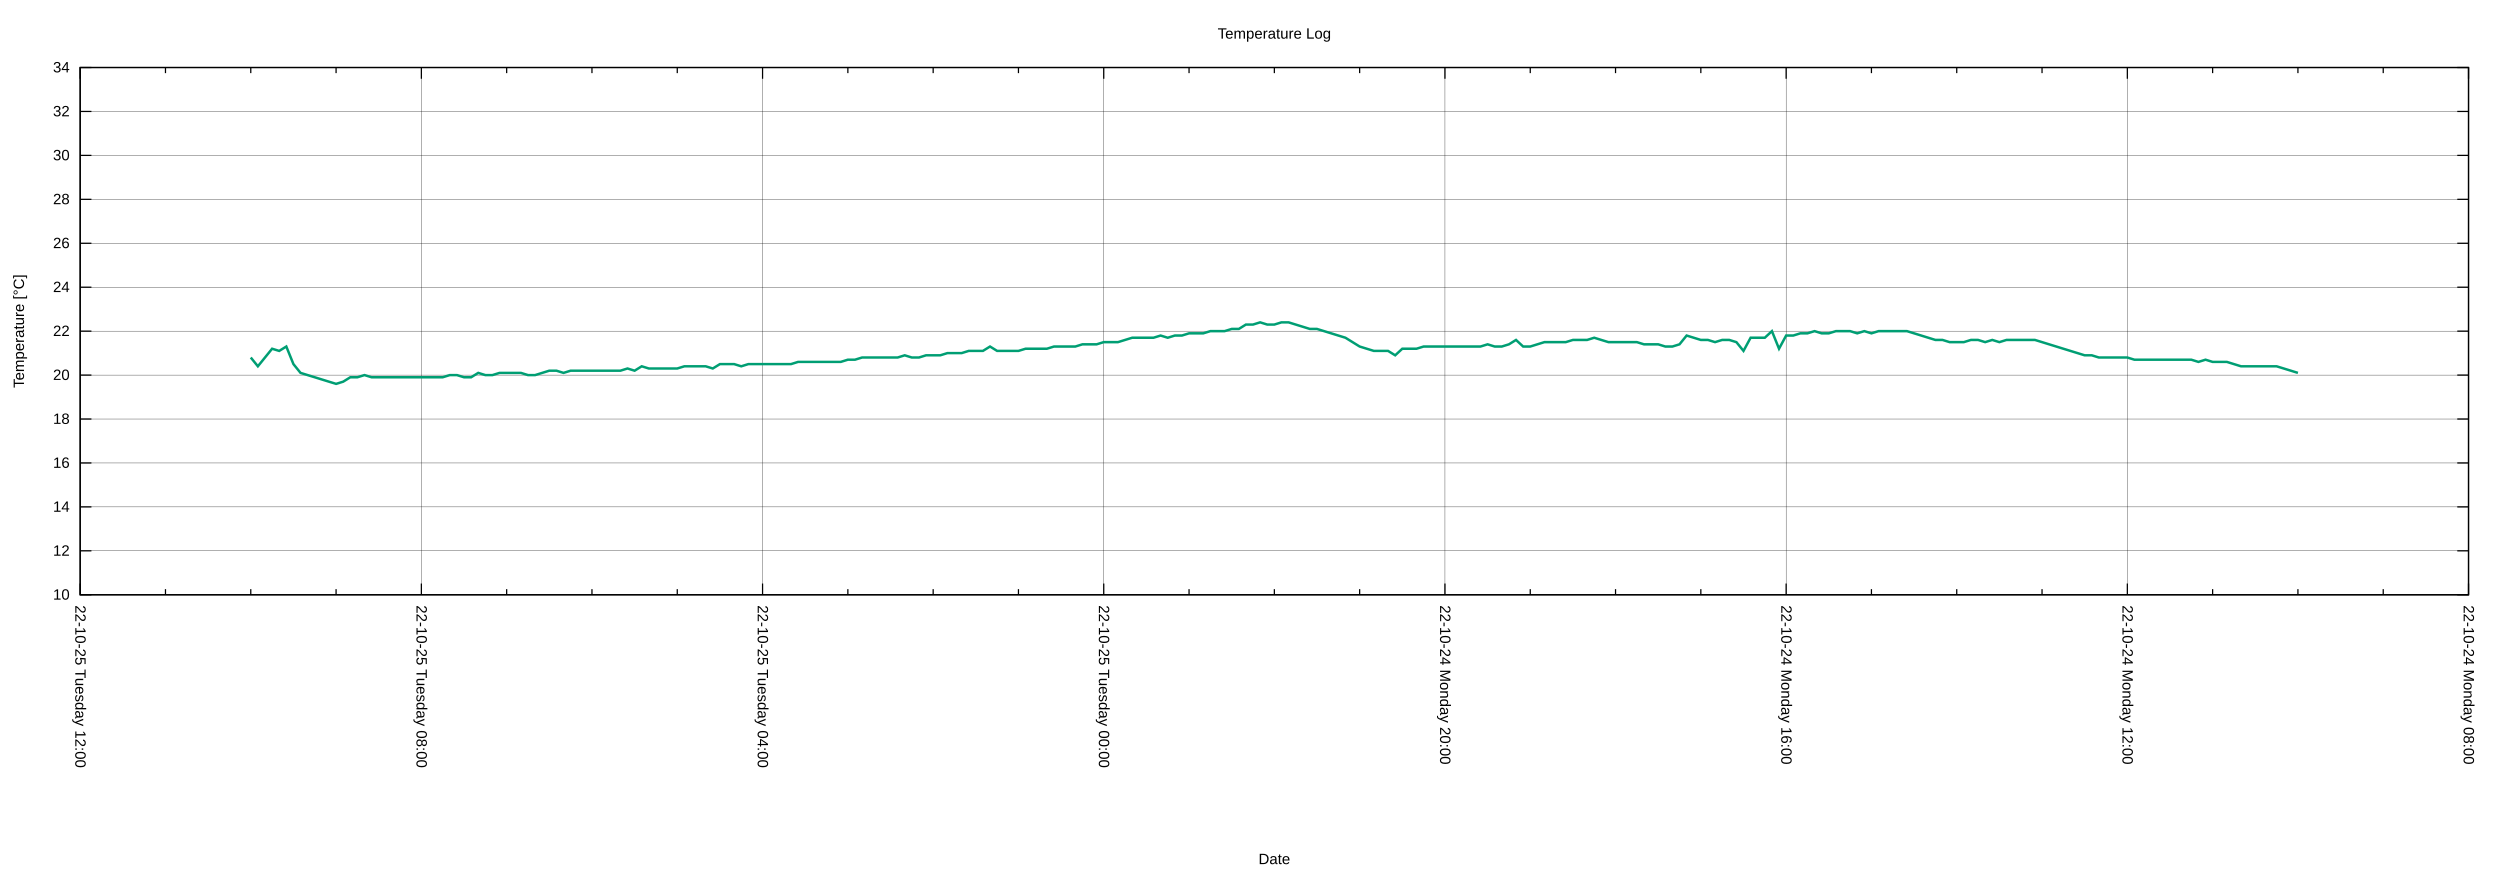
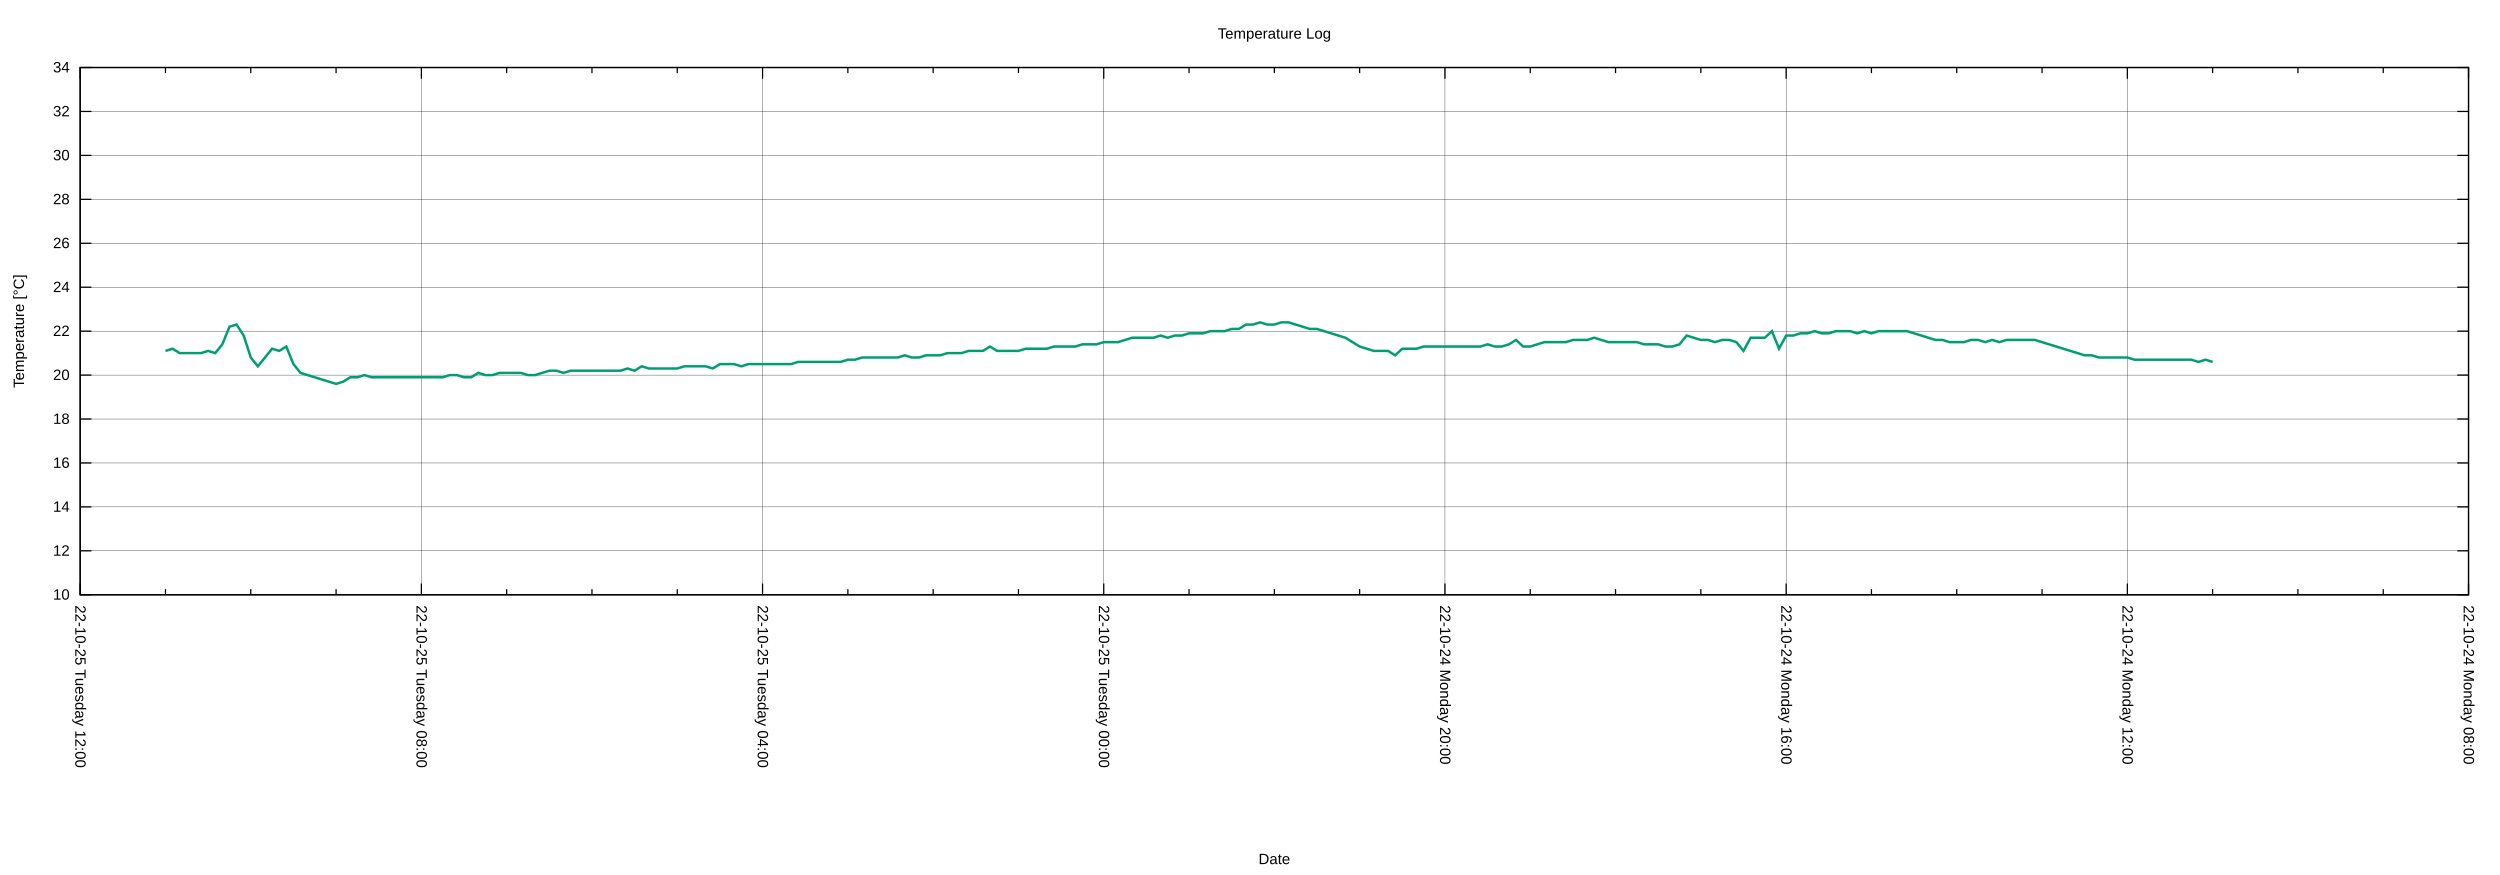
<svg xmlns="http://www.w3.org/2000/svg" xmlns:xlink="http://www.w3.org/1999/xlink" width="2000" height="700" viewBox="0 0 2000 700">
  <g id="gnuplot_canvas">
    <rect x="0" y="0" width="2000" height="700" fill="none" />
    <defs>
      <circle id="gpDot" r="0.5" stroke-width="0.5" stroke="currentColor" />
      <path id="gpPt0" stroke-width="0.222" stroke="currentColor" d="M-1,0 h2 M0,-1 v2" />
      <path id="gpPt1" stroke-width="0.222" stroke="currentColor" d="M-1,-1 L1,1 M1,-1 L-1,1" />
      <path id="gpPt2" stroke-width="0.222" stroke="currentColor" d="M-1,0 L1,0 M0,-1 L0,1 M-1,-1 L1,1 M-1,1 L1,-1" />
      <rect id="gpPt3" stroke-width="0.222" stroke="currentColor" x="-1" y="-1" width="2" height="2" />
      <rect id="gpPt4" stroke-width="0.222" stroke="currentColor" fill="currentColor" x="-1" y="-1" width="2" height="2" />
      <circle id="gpPt5" stroke-width="0.222" stroke="currentColor" cx="0" cy="0" r="1" />
      <use xlink:href="#gpPt5" id="gpPt6" fill="currentColor" stroke="none" />
      <path id="gpPt7" stroke-width="0.222" stroke="currentColor" d="M0,-1.33 L-1.33,0.67 L1.33,0.67 z" />
      <use xlink:href="#gpPt7" id="gpPt8" fill="currentColor" stroke="none" />
      <use xlink:href="#gpPt7" id="gpPt9" stroke="currentColor" transform="rotate(180)" />
      <use xlink:href="#gpPt9" id="gpPt10" fill="currentColor" stroke="none" />
      <use xlink:href="#gpPt3" id="gpPt11" stroke="currentColor" transform="rotate(45)" />
      <use xlink:href="#gpPt11" id="gpPt12" fill="currentColor" stroke="none" />
      <path id="gpPt13" stroke-width="0.222" stroke="currentColor" d="M0,1.330 L1.265,0.411 L0.782,-1.067 L-0.782,-1.076 L-1.265,0.411 z" />
      <use xlink:href="#gpPt13" id="gpPt14" fill="currentColor" stroke="none" />
      <filter id="textbox" filterUnits="objectBoundingBox" x="0" y="0" height="1" width="1">
        <feFlood flood-color="white" flood-opacity="1" result="bgnd" />
        <feComposite in="SourceGraphic" in2="bgnd" operator="atop" />
      </filter>
      <filter id="greybox" filterUnits="objectBoundingBox" x="0" y="0" height="1" width="1">
        <feFlood flood-color="lightgrey" flood-opacity="1" result="grey" />
        <feComposite in="SourceGraphic" in2="grey" operator="atop" />
      </filter>
    </defs>
    <g fill="none" color="white" stroke="currentColor" stroke-width="1.00" stroke-linecap="butt" stroke-linejoin="miter">
</g>
    <g fill="none" color="black" stroke="currentColor" stroke-width="1.00" stroke-linecap="butt" stroke-linejoin="miter">
</g>
    <g fill="none" color="black" stroke="black" stroke-width="0.25" stroke-linecap="butt" stroke-linejoin="miter">
</g>
    <g fill="none" color="black" stroke="currentColor" stroke-width="0.25" stroke-linecap="butt" stroke-linejoin="miter">
      <path stroke="black" class="gridline" d="M64.14,475.82 L1974.82,475.82  " />
    </g>
    <g fill="none" color="black" stroke="black" stroke-width="1.00" stroke-linecap="butt" stroke-linejoin="miter">
</g>
    <g fill="none" color="black" stroke="currentColor" stroke-width="1.00" stroke-linecap="butt" stroke-linejoin="miter">
      <path stroke="black" d="M64.14,475.82 L73.14,475.82 M1974.82,475.82 L1965.82,475.82  " />
      <g transform="translate(55.75,479.72)" stroke="none" fill="black" font-family="Arial" font-size="12.00" text-anchor="end">
        <text>
          <tspan font-family="Arial"> 10</tspan>
        </text>
      </g>
    </g>
    <g fill="none" color="black" stroke="currentColor" stroke-width="1.00" stroke-linecap="butt" stroke-linejoin="miter">
</g>
    <g fill="none" color="black" stroke="black" stroke-width="0.25" stroke-linecap="butt" stroke-linejoin="miter">
</g>
    <g fill="none" color="black" stroke="currentColor" stroke-width="0.25" stroke-linecap="butt" stroke-linejoin="miter">
      <path stroke="black" class="gridline" d="M64.14,440.67 L1974.82,440.67  " />
    </g>
    <g fill="none" color="black" stroke="black" stroke-width="1.00" stroke-linecap="butt" stroke-linejoin="miter">
</g>
    <g fill="none" color="black" stroke="currentColor" stroke-width="1.00" stroke-linecap="butt" stroke-linejoin="miter">
      <path stroke="black" d="M64.14,440.67 L73.14,440.67 M1974.82,440.67 L1965.82,440.67  " />
      <g transform="translate(55.75,444.57)" stroke="none" fill="black" font-family="Arial" font-size="12.00" text-anchor="end">
        <text>
          <tspan font-family="Arial"> 12</tspan>
        </text>
      </g>
    </g>
    <g fill="none" color="black" stroke="currentColor" stroke-width="1.00" stroke-linecap="butt" stroke-linejoin="miter">
</g>
    <g fill="none" color="black" stroke="black" stroke-width="0.25" stroke-linecap="butt" stroke-linejoin="miter">
</g>
    <g fill="none" color="black" stroke="currentColor" stroke-width="0.25" stroke-linecap="butt" stroke-linejoin="miter">
      <path stroke="black" class="gridline" d="M64.14,405.52 L1974.82,405.52  " />
    </g>
    <g fill="none" color="black" stroke="black" stroke-width="1.00" stroke-linecap="butt" stroke-linejoin="miter">
</g>
    <g fill="none" color="black" stroke="currentColor" stroke-width="1.00" stroke-linecap="butt" stroke-linejoin="miter">
      <path stroke="black" d="M64.14,405.52 L73.14,405.52 M1974.82,405.52 L1965.82,405.52  " />
      <g transform="translate(55.75,409.42)" stroke="none" fill="black" font-family="Arial" font-size="12.00" text-anchor="end">
        <text>
          <tspan font-family="Arial"> 14</tspan>
        </text>
      </g>
    </g>
    <g fill="none" color="black" stroke="currentColor" stroke-width="1.00" stroke-linecap="butt" stroke-linejoin="miter">
</g>
    <g fill="none" color="black" stroke="black" stroke-width="0.25" stroke-linecap="butt" stroke-linejoin="miter">
</g>
    <g fill="none" color="black" stroke="currentColor" stroke-width="0.25" stroke-linecap="butt" stroke-linejoin="miter">
      <path stroke="black" class="gridline" d="M64.14,370.37 L1974.82,370.37  " />
    </g>
    <g fill="none" color="black" stroke="black" stroke-width="1.00" stroke-linecap="butt" stroke-linejoin="miter">
</g>
    <g fill="none" color="black" stroke="currentColor" stroke-width="1.00" stroke-linecap="butt" stroke-linejoin="miter">
      <path stroke="black" d="M64.14,370.37 L73.14,370.37 M1974.82,370.37 L1965.82,370.37  " />
      <g transform="translate(55.75,374.27)" stroke="none" fill="black" font-family="Arial" font-size="12.00" text-anchor="end">
        <text>
          <tspan font-family="Arial"> 16</tspan>
        </text>
      </g>
    </g>
    <g fill="none" color="black" stroke="currentColor" stroke-width="1.00" stroke-linecap="butt" stroke-linejoin="miter">
</g>
    <g fill="none" color="black" stroke="black" stroke-width="0.25" stroke-linecap="butt" stroke-linejoin="miter">
</g>
    <g fill="none" color="black" stroke="currentColor" stroke-width="0.25" stroke-linecap="butt" stroke-linejoin="miter">
      <path stroke="black" class="gridline" d="M64.14,335.22 L1974.82,335.22  " />
    </g>
    <g fill="none" color="black" stroke="black" stroke-width="1.00" stroke-linecap="butt" stroke-linejoin="miter">
</g>
    <g fill="none" color="black" stroke="currentColor" stroke-width="1.00" stroke-linecap="butt" stroke-linejoin="miter">
      <path stroke="black" d="M64.14,335.22 L73.14,335.22 M1974.82,335.22 L1965.82,335.22  " />
      <g transform="translate(55.75,339.12)" stroke="none" fill="black" font-family="Arial" font-size="12.00" text-anchor="end">
        <text>
          <tspan font-family="Arial"> 18</tspan>
        </text>
      </g>
    </g>
    <g fill="none" color="black" stroke="currentColor" stroke-width="1.00" stroke-linecap="butt" stroke-linejoin="miter">
</g>
    <g fill="none" color="black" stroke="black" stroke-width="0.25" stroke-linecap="butt" stroke-linejoin="miter">
</g>
    <g fill="none" color="black" stroke="currentColor" stroke-width="0.25" stroke-linecap="butt" stroke-linejoin="miter">
      <path stroke="black" class="gridline" d="M64.14,300.07 L1974.82,300.07  " />
    </g>
    <g fill="none" color="black" stroke="black" stroke-width="1.00" stroke-linecap="butt" stroke-linejoin="miter">
</g>
    <g fill="none" color="black" stroke="currentColor" stroke-width="1.00" stroke-linecap="butt" stroke-linejoin="miter">
      <path stroke="black" d="M64.14,300.07 L73.14,300.07 M1974.82,300.07 L1965.82,300.07  " />
      <g transform="translate(55.75,303.97)" stroke="none" fill="black" font-family="Arial" font-size="12.00" text-anchor="end">
        <text>
          <tspan font-family="Arial"> 20</tspan>
        </text>
      </g>
    </g>
    <g fill="none" color="black" stroke="currentColor" stroke-width="1.00" stroke-linecap="butt" stroke-linejoin="miter">
</g>
    <g fill="none" color="black" stroke="black" stroke-width="0.25" stroke-linecap="butt" stroke-linejoin="miter">
</g>
    <g fill="none" color="black" stroke="currentColor" stroke-width="0.25" stroke-linecap="butt" stroke-linejoin="miter">
      <path stroke="black" class="gridline" d="M64.14,264.91 L1974.82,264.91  " />
    </g>
    <g fill="none" color="black" stroke="black" stroke-width="1.00" stroke-linecap="butt" stroke-linejoin="miter">
</g>
    <g fill="none" color="black" stroke="currentColor" stroke-width="1.00" stroke-linecap="butt" stroke-linejoin="miter">
      <path stroke="black" d="M64.14,264.91 L73.14,264.91 M1974.82,264.91 L1965.82,264.91  " />
      <g transform="translate(55.75,268.81)" stroke="none" fill="black" font-family="Arial" font-size="12.00" text-anchor="end">
        <text>
          <tspan font-family="Arial"> 22</tspan>
        </text>
      </g>
    </g>
    <g fill="none" color="black" stroke="currentColor" stroke-width="1.00" stroke-linecap="butt" stroke-linejoin="miter">
</g>
    <g fill="none" color="black" stroke="black" stroke-width="0.25" stroke-linecap="butt" stroke-linejoin="miter">
</g>
    <g fill="none" color="black" stroke="currentColor" stroke-width="0.25" stroke-linecap="butt" stroke-linejoin="miter">
      <path stroke="black" class="gridline" d="M64.14,229.76 L1974.82,229.76  " />
    </g>
    <g fill="none" color="black" stroke="black" stroke-width="1.00" stroke-linecap="butt" stroke-linejoin="miter">
</g>
    <g fill="none" color="black" stroke="currentColor" stroke-width="1.00" stroke-linecap="butt" stroke-linejoin="miter">
      <path stroke="black" d="M64.14,229.76 L73.14,229.76 M1974.82,229.76 L1965.82,229.76  " />
      <g transform="translate(55.75,233.66)" stroke="none" fill="black" font-family="Arial" font-size="12.00" text-anchor="end">
        <text>
          <tspan font-family="Arial"> 24</tspan>
        </text>
      </g>
    </g>
    <g fill="none" color="black" stroke="currentColor" stroke-width="1.00" stroke-linecap="butt" stroke-linejoin="miter">
</g>
    <g fill="none" color="black" stroke="black" stroke-width="0.25" stroke-linecap="butt" stroke-linejoin="miter">
</g>
    <g fill="none" color="black" stroke="currentColor" stroke-width="0.25" stroke-linecap="butt" stroke-linejoin="miter">
      <path stroke="black" class="gridline" d="M64.14,194.61 L1974.82,194.61  " />
    </g>
    <g fill="none" color="black" stroke="black" stroke-width="1.00" stroke-linecap="butt" stroke-linejoin="miter">
</g>
    <g fill="none" color="black" stroke="currentColor" stroke-width="1.00" stroke-linecap="butt" stroke-linejoin="miter">
      <path stroke="black" d="M64.14,194.61 L73.14,194.61 M1974.82,194.61 L1965.82,194.61  " />
      <g transform="translate(55.75,198.51)" stroke="none" fill="black" font-family="Arial" font-size="12.00" text-anchor="end">
        <text>
          <tspan font-family="Arial"> 26</tspan>
        </text>
      </g>
    </g>
    <g fill="none" color="black" stroke="currentColor" stroke-width="1.00" stroke-linecap="butt" stroke-linejoin="miter">
</g>
    <g fill="none" color="black" stroke="black" stroke-width="0.25" stroke-linecap="butt" stroke-linejoin="miter">
</g>
    <g fill="none" color="black" stroke="currentColor" stroke-width="0.25" stroke-linecap="butt" stroke-linejoin="miter">
      <path stroke="black" class="gridline" d="M64.14,159.46 L1974.82,159.46  " />
    </g>
    <g fill="none" color="black" stroke="black" stroke-width="1.00" stroke-linecap="butt" stroke-linejoin="miter">
</g>
    <g fill="none" color="black" stroke="currentColor" stroke-width="1.00" stroke-linecap="butt" stroke-linejoin="miter">
      <path stroke="black" d="M64.14,159.46 L73.14,159.46 M1974.82,159.46 L1965.82,159.46  " />
      <g transform="translate(55.75,163.36)" stroke="none" fill="black" font-family="Arial" font-size="12.00" text-anchor="end">
        <text>
          <tspan font-family="Arial"> 28</tspan>
        </text>
      </g>
    </g>
    <g fill="none" color="black" stroke="currentColor" stroke-width="1.00" stroke-linecap="butt" stroke-linejoin="miter">
</g>
    <g fill="none" color="black" stroke="black" stroke-width="0.25" stroke-linecap="butt" stroke-linejoin="miter">
</g>
    <g fill="none" color="black" stroke="currentColor" stroke-width="0.25" stroke-linecap="butt" stroke-linejoin="miter">
      <path stroke="black" class="gridline" d="M64.14,124.31 L1974.82,124.31  " />
    </g>
    <g fill="none" color="black" stroke="black" stroke-width="1.00" stroke-linecap="butt" stroke-linejoin="miter">
</g>
    <g fill="none" color="black" stroke="currentColor" stroke-width="1.00" stroke-linecap="butt" stroke-linejoin="miter">
      <path stroke="black" d="M64.14,124.31 L73.14,124.31 M1974.82,124.31 L1965.82,124.31  " />
      <g transform="translate(55.75,128.21)" stroke="none" fill="black" font-family="Arial" font-size="12.00" text-anchor="end">
        <text>
          <tspan font-family="Arial"> 30</tspan>
        </text>
      </g>
    </g>
    <g fill="none" color="black" stroke="currentColor" stroke-width="1.00" stroke-linecap="butt" stroke-linejoin="miter">
</g>
    <g fill="none" color="black" stroke="black" stroke-width="0.25" stroke-linecap="butt" stroke-linejoin="miter">
</g>
    <g fill="none" color="black" stroke="currentColor" stroke-width="0.25" stroke-linecap="butt" stroke-linejoin="miter">
      <path stroke="black" class="gridline" d="M64.14,89.16 L1974.82,89.16  " />
    </g>
    <g fill="none" color="black" stroke="black" stroke-width="1.00" stroke-linecap="butt" stroke-linejoin="miter">
</g>
    <g fill="none" color="black" stroke="currentColor" stroke-width="1.00" stroke-linecap="butt" stroke-linejoin="miter">
      <path stroke="black" d="M64.14,89.16 L73.14,89.16 M1974.82,89.16 L1965.82,89.16  " />
      <g transform="translate(55.75,93.06)" stroke="none" fill="black" font-family="Arial" font-size="12.00" text-anchor="end">
        <text>
          <tspan font-family="Arial"> 32</tspan>
        </text>
      </g>
    </g>
    <g fill="none" color="black" stroke="currentColor" stroke-width="1.00" stroke-linecap="butt" stroke-linejoin="miter">
</g>
    <g fill="none" color="black" stroke="black" stroke-width="0.25" stroke-linecap="butt" stroke-linejoin="miter">
</g>
    <g fill="none" color="black" stroke="currentColor" stroke-width="0.25" stroke-linecap="butt" stroke-linejoin="miter">
      <path stroke="black" class="gridline" d="M64.14,54.01 L1974.82,54.01  " />
    </g>
    <g fill="none" color="black" stroke="black" stroke-width="1.00" stroke-linecap="butt" stroke-linejoin="miter">
</g>
    <g fill="none" color="black" stroke="currentColor" stroke-width="1.00" stroke-linecap="butt" stroke-linejoin="miter">
      <path stroke="black" d="M64.14,54.01 L73.14,54.01 M1974.82,54.01 L1965.82,54.01  " />
      <g transform="translate(55.75,57.91)" stroke="none" fill="black" font-family="Arial" font-size="12.00" text-anchor="end">
        <text>
          <tspan font-family="Arial"> 34</tspan>
        </text>
      </g>
    </g>
    <g fill="none" color="black" stroke="currentColor" stroke-width="1.00" stroke-linecap="butt" stroke-linejoin="miter">
</g>
    <g fill="none" color="black" stroke="black" stroke-width="0.25" stroke-linecap="butt" stroke-linejoin="miter">
</g>
    <g fill="none" color="black" stroke="currentColor" stroke-width="0.25" stroke-linecap="butt" stroke-linejoin="miter">
      <path stroke="black" class="gridline" d="M1974.82,475.82 L1974.82,54.01  " />
    </g>
    <g fill="none" color="black" stroke="black" stroke-width="1.00" stroke-linecap="butt" stroke-linejoin="miter">
</g>
    <g fill="none" color="black" stroke="currentColor" stroke-width="1.00" stroke-linecap="butt" stroke-linejoin="miter">
      <path stroke="black" d="M1974.82,475.82 L1974.82,466.82 M1974.82,54.01 L1974.82,63.01  " />
      <g transform="translate(1970.92,484.21) rotate(90)" stroke="none" fill="black" font-family="Arial" font-size="12.00" text-anchor="start">
        <text>
          <tspan font-family="Arial">22-10-24 Monday 08:00</tspan>
        </text>
      </g>
    </g>
    <g fill="none" color="black" stroke="currentColor" stroke-width="1.00" stroke-linecap="butt" stroke-linejoin="miter">
      <path stroke="black" d="M1906.58,475.82 L1906.58,471.32 M1906.58,54.01 L1906.58,58.51 M1838.34,475.82 L1838.34,471.32 M1838.34,54.01 L1838.34,58.51   M1770.10,475.82 L1770.10,471.32 M1770.10,54.01 L1770.10,58.51  " />
    </g>
    <g fill="none" color="black" stroke="black" stroke-width="0.25" stroke-linecap="butt" stroke-linejoin="miter">
</g>
    <g fill="none" color="black" stroke="currentColor" stroke-width="0.25" stroke-linecap="butt" stroke-linejoin="miter">
      <path stroke="black" class="gridline" d="M1701.87,475.82 L1701.87,54.01  " />
    </g>
    <g fill="none" color="black" stroke="black" stroke-width="1.00" stroke-linecap="butt" stroke-linejoin="miter">
</g>
    <g fill="none" color="black" stroke="currentColor" stroke-width="1.00" stroke-linecap="butt" stroke-linejoin="miter">
      <path stroke="black" d="M1701.87,475.82 L1701.87,466.82 M1701.87,54.01 L1701.87,63.01  " />
      <g transform="translate(1697.97,484.21) rotate(90)" stroke="none" fill="black" font-family="Arial" font-size="12.00" text-anchor="start">
        <text>
          <tspan font-family="Arial">22-10-24 Monday 12:00</tspan>
        </text>
      </g>
    </g>
    <g fill="none" color="black" stroke="currentColor" stroke-width="1.00" stroke-linecap="butt" stroke-linejoin="miter">
      <path stroke="black" d="M1633.63,475.82 L1633.63,471.32 M1633.63,54.01 L1633.63,58.51 M1565.39,475.82 L1565.39,471.32 M1565.39,54.01 L1565.39,58.51   M1497.15,475.82 L1497.15,471.32 M1497.15,54.01 L1497.15,58.51  " />
    </g>
    <g fill="none" color="black" stroke="black" stroke-width="0.25" stroke-linecap="butt" stroke-linejoin="miter">
</g>
    <g fill="none" color="black" stroke="currentColor" stroke-width="0.25" stroke-linecap="butt" stroke-linejoin="miter">
      <path stroke="black" class="gridline" d="M1428.91,475.82 L1428.91,54.01  " />
    </g>
    <g fill="none" color="black" stroke="black" stroke-width="1.00" stroke-linecap="butt" stroke-linejoin="miter">
</g>
    <g fill="none" color="black" stroke="currentColor" stroke-width="1.00" stroke-linecap="butt" stroke-linejoin="miter">
      <path stroke="black" d="M1428.91,475.82 L1428.91,466.82 M1428.91,54.01 L1428.91,63.01  " />
      <g transform="translate(1425.01,484.21) rotate(90)" stroke="none" fill="black" font-family="Arial" font-size="12.00" text-anchor="start">
        <text>
          <tspan font-family="Arial">22-10-24 Monday 16:00</tspan>
        </text>
      </g>
    </g>
    <g fill="none" color="black" stroke="currentColor" stroke-width="1.00" stroke-linecap="butt" stroke-linejoin="miter">
      <path stroke="black" d="M1360.67,475.82 L1360.67,471.32 M1360.67,54.01 L1360.67,58.51 M1292.43,475.82 L1292.43,471.32 M1292.43,54.01 L1292.43,58.51   M1224.20,475.82 L1224.20,471.32 M1224.20,54.01 L1224.20,58.51  " />
    </g>
    <g fill="none" color="black" stroke="black" stroke-width="0.25" stroke-linecap="butt" stroke-linejoin="miter">
</g>
    <g fill="none" color="black" stroke="currentColor" stroke-width="0.25" stroke-linecap="butt" stroke-linejoin="miter">
      <path stroke="black" class="gridline" d="M1155.96,475.82 L1155.96,54.01  " />
    </g>
    <g fill="none" color="black" stroke="black" stroke-width="1.00" stroke-linecap="butt" stroke-linejoin="miter">
</g>
    <g fill="none" color="black" stroke="currentColor" stroke-width="1.00" stroke-linecap="butt" stroke-linejoin="miter">
      <path stroke="black" d="M1155.96,475.82 L1155.96,466.82 M1155.96,54.01 L1155.96,63.01  " />
      <g transform="translate(1152.06,484.21) rotate(90)" stroke="none" fill="black" font-family="Arial" font-size="12.00" text-anchor="start">
        <text>
          <tspan font-family="Arial">22-10-24 Monday 20:00</tspan>
        </text>
      </g>
    </g>
    <g fill="none" color="black" stroke="currentColor" stroke-width="1.00" stroke-linecap="butt" stroke-linejoin="miter">
      <path stroke="black" d="M1087.72,475.82 L1087.72,471.32 M1087.72,54.01 L1087.72,58.51 M1019.48,475.82 L1019.48,471.32 M1019.48,54.01 L1019.48,58.51   M951.24,475.82 L951.24,471.32 M951.24,54.01 L951.24,58.51  " />
    </g>
    <g fill="none" color="black" stroke="black" stroke-width="0.25" stroke-linecap="butt" stroke-linejoin="miter">
</g>
    <g fill="none" color="black" stroke="currentColor" stroke-width="0.25" stroke-linecap="butt" stroke-linejoin="miter">
      <path stroke="black" class="gridline" d="M883.00,475.82 L883.00,54.01  " />
    </g>
    <g fill="none" color="black" stroke="black" stroke-width="1.00" stroke-linecap="butt" stroke-linejoin="miter">
</g>
    <g fill="none" color="black" stroke="currentColor" stroke-width="1.00" stroke-linecap="butt" stroke-linejoin="miter">
      <path stroke="black" d="M883.00,475.82 L883.00,466.82 M883.00,54.01 L883.00,63.01  " />
      <g transform="translate(879.10,484.21) rotate(90)" stroke="none" fill="black" font-family="Arial" font-size="12.00" text-anchor="start">
        <text>
          <tspan font-family="Arial">22-10-25 Tuesday 00:00</tspan>
        </text>
      </g>
    </g>
    <g fill="none" color="black" stroke="currentColor" stroke-width="1.00" stroke-linecap="butt" stroke-linejoin="miter">
      <path stroke="black" d="M814.76,475.82 L814.76,471.32 M814.76,54.01 L814.76,58.51 M746.53,475.82 L746.53,471.32 M746.53,54.01 L746.53,58.51   M678.29,475.82 L678.29,471.32 M678.29,54.01 L678.29,58.51  " />
    </g>
    <g fill="none" color="black" stroke="black" stroke-width="0.25" stroke-linecap="butt" stroke-linejoin="miter">
</g>
    <g fill="none" color="black" stroke="currentColor" stroke-width="0.25" stroke-linecap="butt" stroke-linejoin="miter">
      <path stroke="black" class="gridline" d="M610.05,475.82 L610.05,54.01  " />
    </g>
    <g fill="none" color="black" stroke="black" stroke-width="1.00" stroke-linecap="butt" stroke-linejoin="miter">
</g>
    <g fill="none" color="black" stroke="currentColor" stroke-width="1.00" stroke-linecap="butt" stroke-linejoin="miter">
      <path stroke="black" d="M610.05,475.82 L610.05,466.82 M610.05,54.01 L610.05,63.01  " />
      <g transform="translate(606.15,484.21) rotate(90)" stroke="none" fill="black" font-family="Arial" font-size="12.00" text-anchor="start">
        <text>
          <tspan font-family="Arial">22-10-25 Tuesday 04:00</tspan>
        </text>
      </g>
    </g>
    <g fill="none" color="black" stroke="currentColor" stroke-width="1.00" stroke-linecap="butt" stroke-linejoin="miter">
      <path stroke="black" d="M541.81,475.82 L541.81,471.32 M541.81,54.01 L541.81,58.51 M473.57,475.82 L473.57,471.32 M473.57,54.01 L473.57,58.51   M405.33,475.82 L405.33,471.32 M405.33,54.01 L405.33,58.51  " />
    </g>
    <g fill="none" color="black" stroke="black" stroke-width="0.25" stroke-linecap="butt" stroke-linejoin="miter">
</g>
    <g fill="none" color="black" stroke="currentColor" stroke-width="0.25" stroke-linecap="butt" stroke-linejoin="miter">
      <path stroke="black" class="gridline" d="M337.09,475.82 L337.09,54.01  " />
    </g>
    <g fill="none" color="black" stroke="black" stroke-width="1.00" stroke-linecap="butt" stroke-linejoin="miter">
</g>
    <g fill="none" color="black" stroke="currentColor" stroke-width="1.00" stroke-linecap="butt" stroke-linejoin="miter">
      <path stroke="black" d="M337.09,475.82 L337.09,466.82 M337.09,54.01 L337.09,63.01  " />
      <g transform="translate(333.19,484.21) rotate(90)" stroke="none" fill="black" font-family="Arial" font-size="12.00" text-anchor="start">
        <text>
          <tspan font-family="Arial">22-10-25 Tuesday 08:00</tspan>
        </text>
      </g>
    </g>
    <g fill="none" color="black" stroke="currentColor" stroke-width="1.00" stroke-linecap="butt" stroke-linejoin="miter">
      <path stroke="black" d="M268.86,475.82 L268.86,471.32 M268.86,54.01 L268.86,58.51 M200.62,475.82 L200.62,471.32 M200.62,54.01 L200.62,58.51   M132.38,475.82 L132.38,471.32 M132.38,54.01 L132.38,58.51  " />
    </g>
    <g fill="none" color="black" stroke="black" stroke-width="0.25" stroke-linecap="butt" stroke-linejoin="miter">
</g>
    <g fill="none" color="black" stroke="currentColor" stroke-width="0.25" stroke-linecap="butt" stroke-linejoin="miter">
      <path stroke="black" class="gridline" d="M64.14,475.82 L64.14,54.01  " />
    </g>
    <g fill="none" color="black" stroke="black" stroke-width="1.00" stroke-linecap="butt" stroke-linejoin="miter">
</g>
    <g fill="none" color="black" stroke="currentColor" stroke-width="1.00" stroke-linecap="butt" stroke-linejoin="miter">
      <path stroke="black" d="M64.14,475.82 L64.14,466.82 M64.14,54.01 L64.14,63.01  " />
      <g transform="translate(60.24,484.21) rotate(90)" stroke="none" fill="black" font-family="Arial" font-size="12.00" text-anchor="start">
        <text>
          <tspan font-family="Arial">22-10-25 Tuesday 12:00</tspan>
        </text>
      </g>
    </g>
    <g fill="none" color="black" stroke="currentColor" stroke-width="1.00" stroke-linecap="butt" stroke-linejoin="miter">
</g>
    <g fill="none" color="black" stroke="currentColor" stroke-width="1.00" stroke-linecap="butt" stroke-linejoin="miter">
      <path stroke="black" d="M64.14,54.01 L64.14,475.82 L1974.82,475.82 L1974.82,54.01 L64.14,54.01 Z  " />
    </g>
    <g fill="none" color="black" stroke="currentColor" stroke-width="1.00" stroke-linecap="butt" stroke-linejoin="miter">
      <g transform="translate(19.18,264.92) rotate(270)" stroke="none" fill="black" font-family="Arial" font-size="12.00" text-anchor="middle">
        <text>
          <tspan font-family="Arial">Temperature [°C]</tspan>
        </text>
      </g>
    </g>
    <g fill="none" color="black" stroke="currentColor" stroke-width="1.00" stroke-linecap="butt" stroke-linejoin="miter">
      <g transform="translate(1019.48,691.30)" stroke="none" fill="black" font-family="Arial" font-size="12.00" text-anchor="middle">
        <text>
          <tspan font-family="Arial">Date</tspan>
        </text>
      </g>
    </g>
    <g fill="none" color="black" stroke="currentColor" stroke-width="1.00" stroke-linecap="butt" stroke-linejoin="miter">
</g>
    <g id="gnuplot_plot_1">
      <g fill="none" color="white" stroke="currentColor" stroke-width="2.00" stroke-linecap="butt" stroke-linejoin="miter">
</g>
      <g fill="none" color="black" stroke="currentColor" stroke-width="2.00" stroke-linecap="butt" stroke-linejoin="miter">
-         <path stroke="rgb(  0, 158, 115)" d="M200.62,286.01 L206.30,293.04 L211.99,286.01 L217.68,278.98 L223.36,280.73 L229.05,277.22 L234.74,291.28 L240.42,298.31   L246.11,300.07 L251.80,301.82 L257.48,303.58 L263.17,305.34 L268.86,307.10 L274.54,305.34 L280.23,301.82 L285.92,301.82   L291.60,300.07 L297.29,301.82 L302.98,301.82 L308.66,301.82 L314.35,301.82 L320.03,301.82 L325.72,301.82 L331.41,301.82   L337.09,301.82 L342.78,301.82 L348.47,301.82 L354.15,301.82 L359.84,300.07 L365.53,300.07 L371.21,301.82 L376.90,301.82   L382.59,298.31 L388.27,300.07 L393.96,300.07 L399.65,298.31 L405.33,298.31 L411.02,298.31 L416.71,298.31 L422.39,300.07   L428.08,300.07 L433.77,298.31 L439.45,296.55 L445.14,296.55 L450.83,298.31 L456.51,296.55 L462.20,296.55 L467.88,296.55   L473.57,296.55 L479.26,296.55 L484.94,296.55 L490.63,296.55 L496.32,296.55 L502.00,294.79 L507.69,296.55 L513.38,293.04   L519.06,294.79 L524.75,294.79 L530.44,294.79 L536.12,294.79 L541.81,294.79 L547.50,293.04 L553.18,293.04 L558.87,293.04   L564.56,293.04 L570.24,294.79 L575.93,291.28 L581.62,291.28 L587.30,291.28 L592.99,293.04 L598.68,291.28 L604.36,291.28   L610.05,291.28 L615.74,291.28 L621.42,291.28 L627.11,291.28 L632.79,291.28 L638.48,289.52 L644.17,289.52 L649.85,289.52   L655.54,289.52 L661.23,289.52 L666.91,289.52 L672.60,289.52 L678.29,287.76 L683.97,287.76 L689.66,286.01 L695.35,286.01   L701.03,286.01 L706.72,286.01 L712.41,286.01 L718.09,286.01 L723.78,284.25 L729.47,286.01 L735.15,286.01 L740.84,284.25   L746.53,284.25 L752.21,284.25 L757.90,282.49 L763.59,282.49 L769.27,282.49 L774.96,280.73 L780.65,280.73 L786.33,280.73   L792.02,277.22 L797.70,280.73 L803.39,280.73 L809.08,280.73 L814.76,280.73 L820.45,278.98 L826.14,278.98 L831.82,278.98   L837.51,278.98 L843.20,277.22 L848.88,277.22 L854.57,277.22 L860.26,277.22 L865.94,275.46 L871.63,275.46 L877.32,275.46   L883.00,273.70 L888.69,273.70 L894.38,273.70 L900.06,271.95 L905.75,270.19 L911.44,270.19 L917.12,270.19 L922.81,270.19   L928.50,268.43 L934.18,270.19 L939.87,268.43 L945.55,268.43 L951.24,266.67 L956.93,266.67 L962.61,266.67 L968.30,264.91   L973.99,264.91 L979.67,264.91 L985.36,263.16 L991.05,263.16 L996.73,259.64 L1002.42,259.64 L1008.11,257.88 L1013.79,259.64   L1019.48,259.64 L1025.17,257.88 L1030.85,257.88 L1036.54,259.64 L1042.23,261.40 L1047.91,263.16 L1053.60,263.16 L1059.29,264.91   L1064.97,266.67 L1070.66,268.43 L1076.35,270.19 L1082.03,273.70 L1087.72,277.22 L1093.41,278.98 L1099.09,280.73 L1104.78,280.73   L1110.46,280.73 L1116.15,284.25 L1121.84,278.98 L1127.52,278.98 L1133.21,278.98 L1138.90,277.22 L1144.58,277.22 L1150.27,277.22   L1155.96,277.22 L1161.64,277.22 L1167.33,277.22 L1173.02,277.22 L1178.70,277.22 L1184.39,277.22 L1190.08,275.46 L1195.76,277.22   L1201.45,277.22 L1207.14,275.46 L1212.82,271.95 L1218.51,277.22 L1224.20,277.22 L1229.88,275.46 L1235.57,273.70 L1241.26,273.70   L1246.94,273.70 L1252.63,273.70 L1258.32,271.95 L1264.00,271.95 L1269.69,271.95 L1275.37,270.19 L1281.06,271.95 L1286.75,273.70   L1292.43,273.70 L1298.12,273.70 L1303.81,273.70 L1309.49,273.70 L1315.18,275.46 L1320.87,275.46 L1326.55,275.46 L1332.24,277.22   L1337.93,277.22 L1343.61,275.46 L1349.30,268.43 L1354.99,270.19 L1360.67,271.95 L1366.36,271.95 L1372.05,273.70 L1377.73,271.95   L1383.42,271.95 L1389.11,273.70 L1394.79,280.73 L1400.48,270.19 L1406.17,270.19 L1411.85,270.19 L1417.54,264.91 L1423.22,278.98   L1428.91,268.43 L1434.60,268.43 L1440.28,266.67 L1445.97,266.67 L1451.66,264.91 L1457.34,266.67 L1463.03,266.67 L1468.72,264.91   L1474.40,264.91 L1480.09,264.91 L1485.78,266.67 L1491.46,264.91 L1497.15,266.67 L1502.84,264.91 L1508.52,264.91 L1514.21,264.91   L1519.90,264.91 L1525.58,264.91 L1531.27,266.67 L1536.96,268.43 L1542.64,270.19 L1548.33,271.95 L1554.02,271.95 L1559.70,273.70   L1565.39,273.70 L1571.08,273.70 L1576.76,271.95 L1582.45,271.95 L1588.13,273.70 L1593.82,271.95 L1599.51,273.70 L1605.19,271.95   L1610.88,271.95 L1616.57,271.95 L1622.25,271.95 L1627.94,271.95 L1633.63,273.70 L1639.31,275.46 L1645.00,277.22 L1650.69,278.98   L1656.37,280.73 L1662.06,282.49 L1667.75,284.25 L1673.43,284.25 L1679.12,286.01 L1684.81,286.01 L1690.49,286.01 L1696.18,286.01   L1701.87,286.01 L1707.55,287.76 L1713.24,287.76 L1718.93,287.76 L1724.61,287.76 L1730.30,287.76 L1735.99,287.76 L1741.67,287.76   L1747.36,287.76 L1753.04,287.76 L1758.73,289.52 L1764.42,287.76 L1770.10,289.52 L1775.79,289.52 L1781.48,289.52 L1787.16,291.28   L1792.85,293.04 L1798.54,293.04 L1804.22,293.04 L1809.91,293.04 L1815.60,293.04 L1821.28,293.04 L1826.97,294.79 L1832.66,296.55   L1838.34,298.31  " />
+         <path stroke="rgb(  0, 158, 115)" d="M132.38,280.73 L138.07,278.98 L143.75,282.49 L149.44,282.49 L155.12,282.49 L160.81,282.49 L166.50,280.73 L172.18,282.49   L177.87,275.46 L183.56,261.40 L189.24,259.64 L194.93,268.43 L200.62,286.01 L206.30,293.04 L211.99,286.01 L217.68,278.98   L223.36,280.73 L229.05,277.22 L234.74,291.28 L240.42,298.31 L246.11,300.07 L251.80,301.82 L257.48,303.58 L263.17,305.34   L268.86,307.10 L274.54,305.34 L280.23,301.82 L285.92,301.82 L291.60,300.07 L297.29,301.82 L302.98,301.82 L308.66,301.82   L314.35,301.82 L320.03,301.82 L325.72,301.82 L331.41,301.82 L337.09,301.82 L342.78,301.82 L348.47,301.82 L354.15,301.82   L359.84,300.07 L365.53,300.07 L371.21,301.82 L376.90,301.82 L382.59,298.31 L388.27,300.07 L393.96,300.07 L399.65,298.31   L405.33,298.31 L411.02,298.31 L416.71,298.31 L422.39,300.07 L428.08,300.07 L433.77,298.31 L439.45,296.55 L445.14,296.55   L450.83,298.31 L456.51,296.55 L462.20,296.55 L467.88,296.55 L473.57,296.55 L479.26,296.55 L484.94,296.55 L490.63,296.55   L496.32,296.55 L502.00,294.79 L507.69,296.55 L513.38,293.04 L519.06,294.79 L524.75,294.79 L530.44,294.79 L536.12,294.79   L541.81,294.79 L547.50,293.04 L553.18,293.04 L558.87,293.04 L564.56,293.04 L570.24,294.79 L575.93,291.28 L581.62,291.28   L587.30,291.28 L592.99,293.04 L598.68,291.28 L604.36,291.28 L610.05,291.28 L615.74,291.28 L621.42,291.28 L627.11,291.28   L632.79,291.28 L638.48,289.52 L644.17,289.52 L649.85,289.52 L655.54,289.52 L661.23,289.52 L666.91,289.52 L672.60,289.52   L678.29,287.76 L683.97,287.76 L689.66,286.01 L695.35,286.01 L701.03,286.01 L706.72,286.01 L712.41,286.01 L718.09,286.01   L723.78,284.25 L729.47,286.01 L735.15,286.01 L740.84,284.25 L746.53,284.25 L752.21,284.25 L757.90,282.49 L763.59,282.49   L769.27,282.49 L774.96,280.73 L780.65,280.73 L786.33,280.73 L792.02,277.22 L797.70,280.73 L803.39,280.73 L809.08,280.73   L814.76,280.73 L820.45,278.98 L826.14,278.98 L831.82,278.98 L837.51,278.98 L843.20,277.22 L848.88,277.22 L854.57,277.22   L860.26,277.22 L865.94,275.46 L871.63,275.46 L877.32,275.46 L883.00,273.70 L888.69,273.70 L894.38,273.70 L900.06,271.95   L905.75,270.19 L911.44,270.19 L917.12,270.19 L922.81,270.19 L928.50,268.43 L934.18,270.19 L939.87,268.43 L945.55,268.43   L951.24,266.67 L956.93,266.67 L962.61,266.67 L968.30,264.91 L973.99,264.91 L979.67,264.91 L985.36,263.16 L991.05,263.16   L996.73,259.64 L1002.42,259.64 L1008.11,257.88 L1013.79,259.64 L1019.48,259.64 L1025.17,257.88 L1030.85,257.88 L1036.54,259.64   L1042.23,261.40 L1047.91,263.16 L1053.60,263.16 L1059.29,264.91 L1064.97,266.67 L1070.66,268.43 L1076.35,270.19 L1082.03,273.70   L1087.72,277.22 L1093.41,278.98 L1099.09,280.73 L1104.78,280.73 L1110.46,280.73 L1116.15,284.25 L1121.84,278.98 L1127.52,278.98   L1133.21,278.98 L1138.90,277.22 L1144.58,277.22 L1150.27,277.22 L1155.96,277.22 L1161.64,277.22 L1167.33,277.22 L1173.02,277.22   L1178.70,277.22 L1184.39,277.22 L1190.08,275.46 L1195.76,277.22 L1201.45,277.22 L1207.14,275.46 L1212.82,271.95 L1218.51,277.22   L1224.20,277.22 L1229.88,275.46 L1235.57,273.70 L1241.26,273.70 L1246.94,273.70 L1252.63,273.70 L1258.32,271.95 L1264.00,271.95   L1269.69,271.95 L1275.37,270.19 L1281.06,271.95 L1286.75,273.70 L1292.43,273.70 L1298.12,273.70 L1303.81,273.70 L1309.49,273.70   L1315.18,275.46 L1320.87,275.46 L1326.55,275.46 L1332.24,277.22 L1337.93,277.22 L1343.61,275.46 L1349.30,268.43 L1354.99,270.19   L1360.67,271.95 L1366.36,271.95 L1372.05,273.70 L1377.73,271.95 L1383.42,271.95 L1389.11,273.70 L1394.79,280.73 L1400.48,270.19   L1406.17,270.19 L1411.85,270.19 L1417.54,264.91 L1423.22,278.98 L1428.91,268.43 L1434.60,268.43 L1440.28,266.67 L1445.97,266.67   L1451.66,264.91 L1457.34,266.67 L1463.03,266.67 L1468.72,264.91 L1474.40,264.91 L1480.09,264.91 L1485.78,266.67 L1491.46,264.91   L1497.15,266.67 L1502.84,264.91 L1508.52,264.91 L1514.21,264.91 L1519.90,264.91 L1525.58,264.91 L1531.27,266.67 L1536.96,268.43   L1542.64,270.19 L1548.33,271.95 L1554.02,271.95 L1559.70,273.70 L1565.39,273.70 L1571.08,273.70 L1576.76,271.95 L1582.45,271.95   L1588.13,273.70 L1593.82,271.95 L1599.51,273.70 L1605.19,271.95 L1610.88,271.95 L1616.57,271.95 L1622.25,271.95 L1627.94,271.95   L1633.63,273.70 L1639.31,275.46 L1645.00,277.22 L1650.69,278.98 L1656.37,280.73 L1662.06,282.49 L1667.75,284.25 L1673.43,284.25   L1679.12,286.01 L1684.81,286.01 L1690.49,286.01 L1696.18,286.01 L1701.87,286.01 L1707.55,287.76 L1713.24,287.76 L1718.93,287.76   L1724.61,287.76 L1730.30,287.76 L1735.99,287.76 L1741.67,287.76 L1747.36,287.76 L1753.04,287.76 L1758.73,289.52 L1764.42,287.76   L1770.10,289.52  " />
      </g>
    </g>
    <g fill="none" color="black" stroke="currentColor" stroke-width="2.00" stroke-linecap="butt" stroke-linejoin="miter">
</g>
    <g fill="none" color="black" stroke="black" stroke-width="1.00" stroke-linecap="butt" stroke-linejoin="miter">
</g>
    <g fill="none" color="black" stroke="currentColor" stroke-width="1.00" stroke-linecap="butt" stroke-linejoin="miter">
      <path stroke="black" d="M64.14,54.01 L64.14,475.82 L1974.82,475.82 L1974.82,54.01 L64.14,54.01 Z  " />
    </g>
    <g fill="none" color="black" stroke="currentColor" stroke-width="1.00" stroke-linecap="butt" stroke-linejoin="miter">
      <g transform="translate(1019.48,30.91)" stroke="none" fill="black" font-family="Arial" font-size="12.00" text-anchor="middle">
        <text>
          <tspan font-family="Arial">Temperature Log</tspan>
        </text>
      </g>
    </g>
    <g fill="none" color="black" stroke="currentColor" stroke-width="1.00" stroke-linecap="butt" stroke-linejoin="miter">
</g>
  </g>
</svg>
